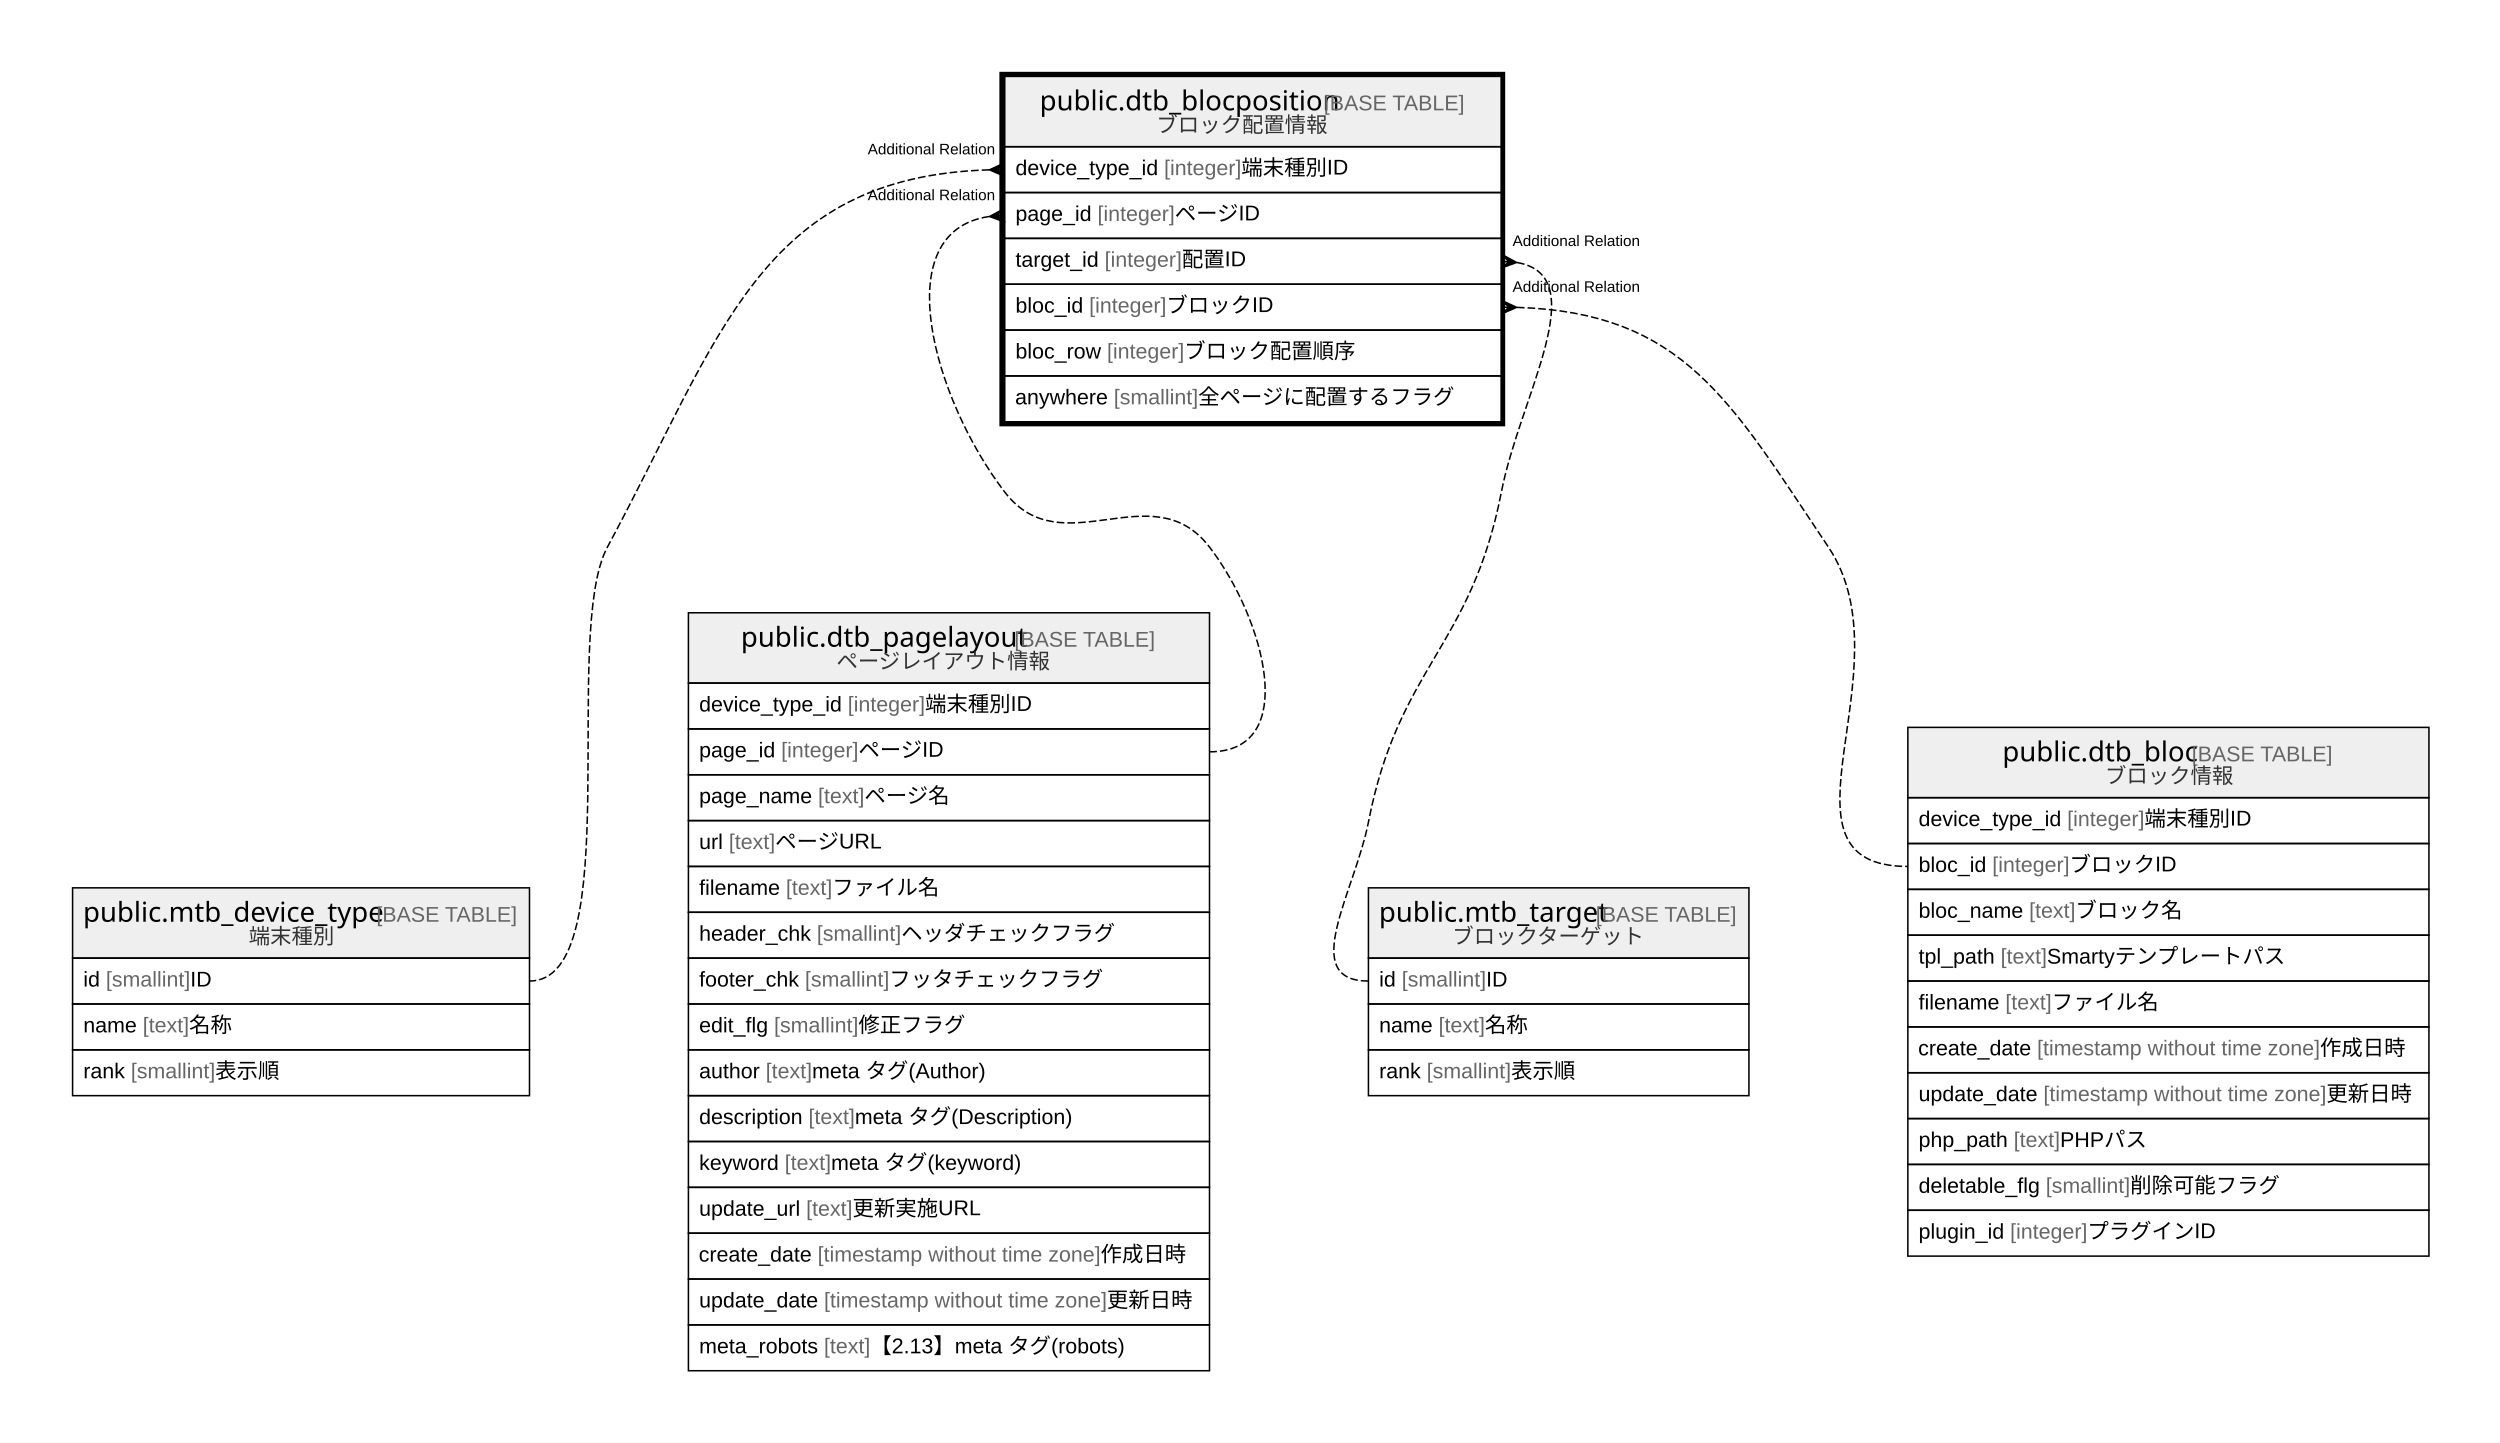
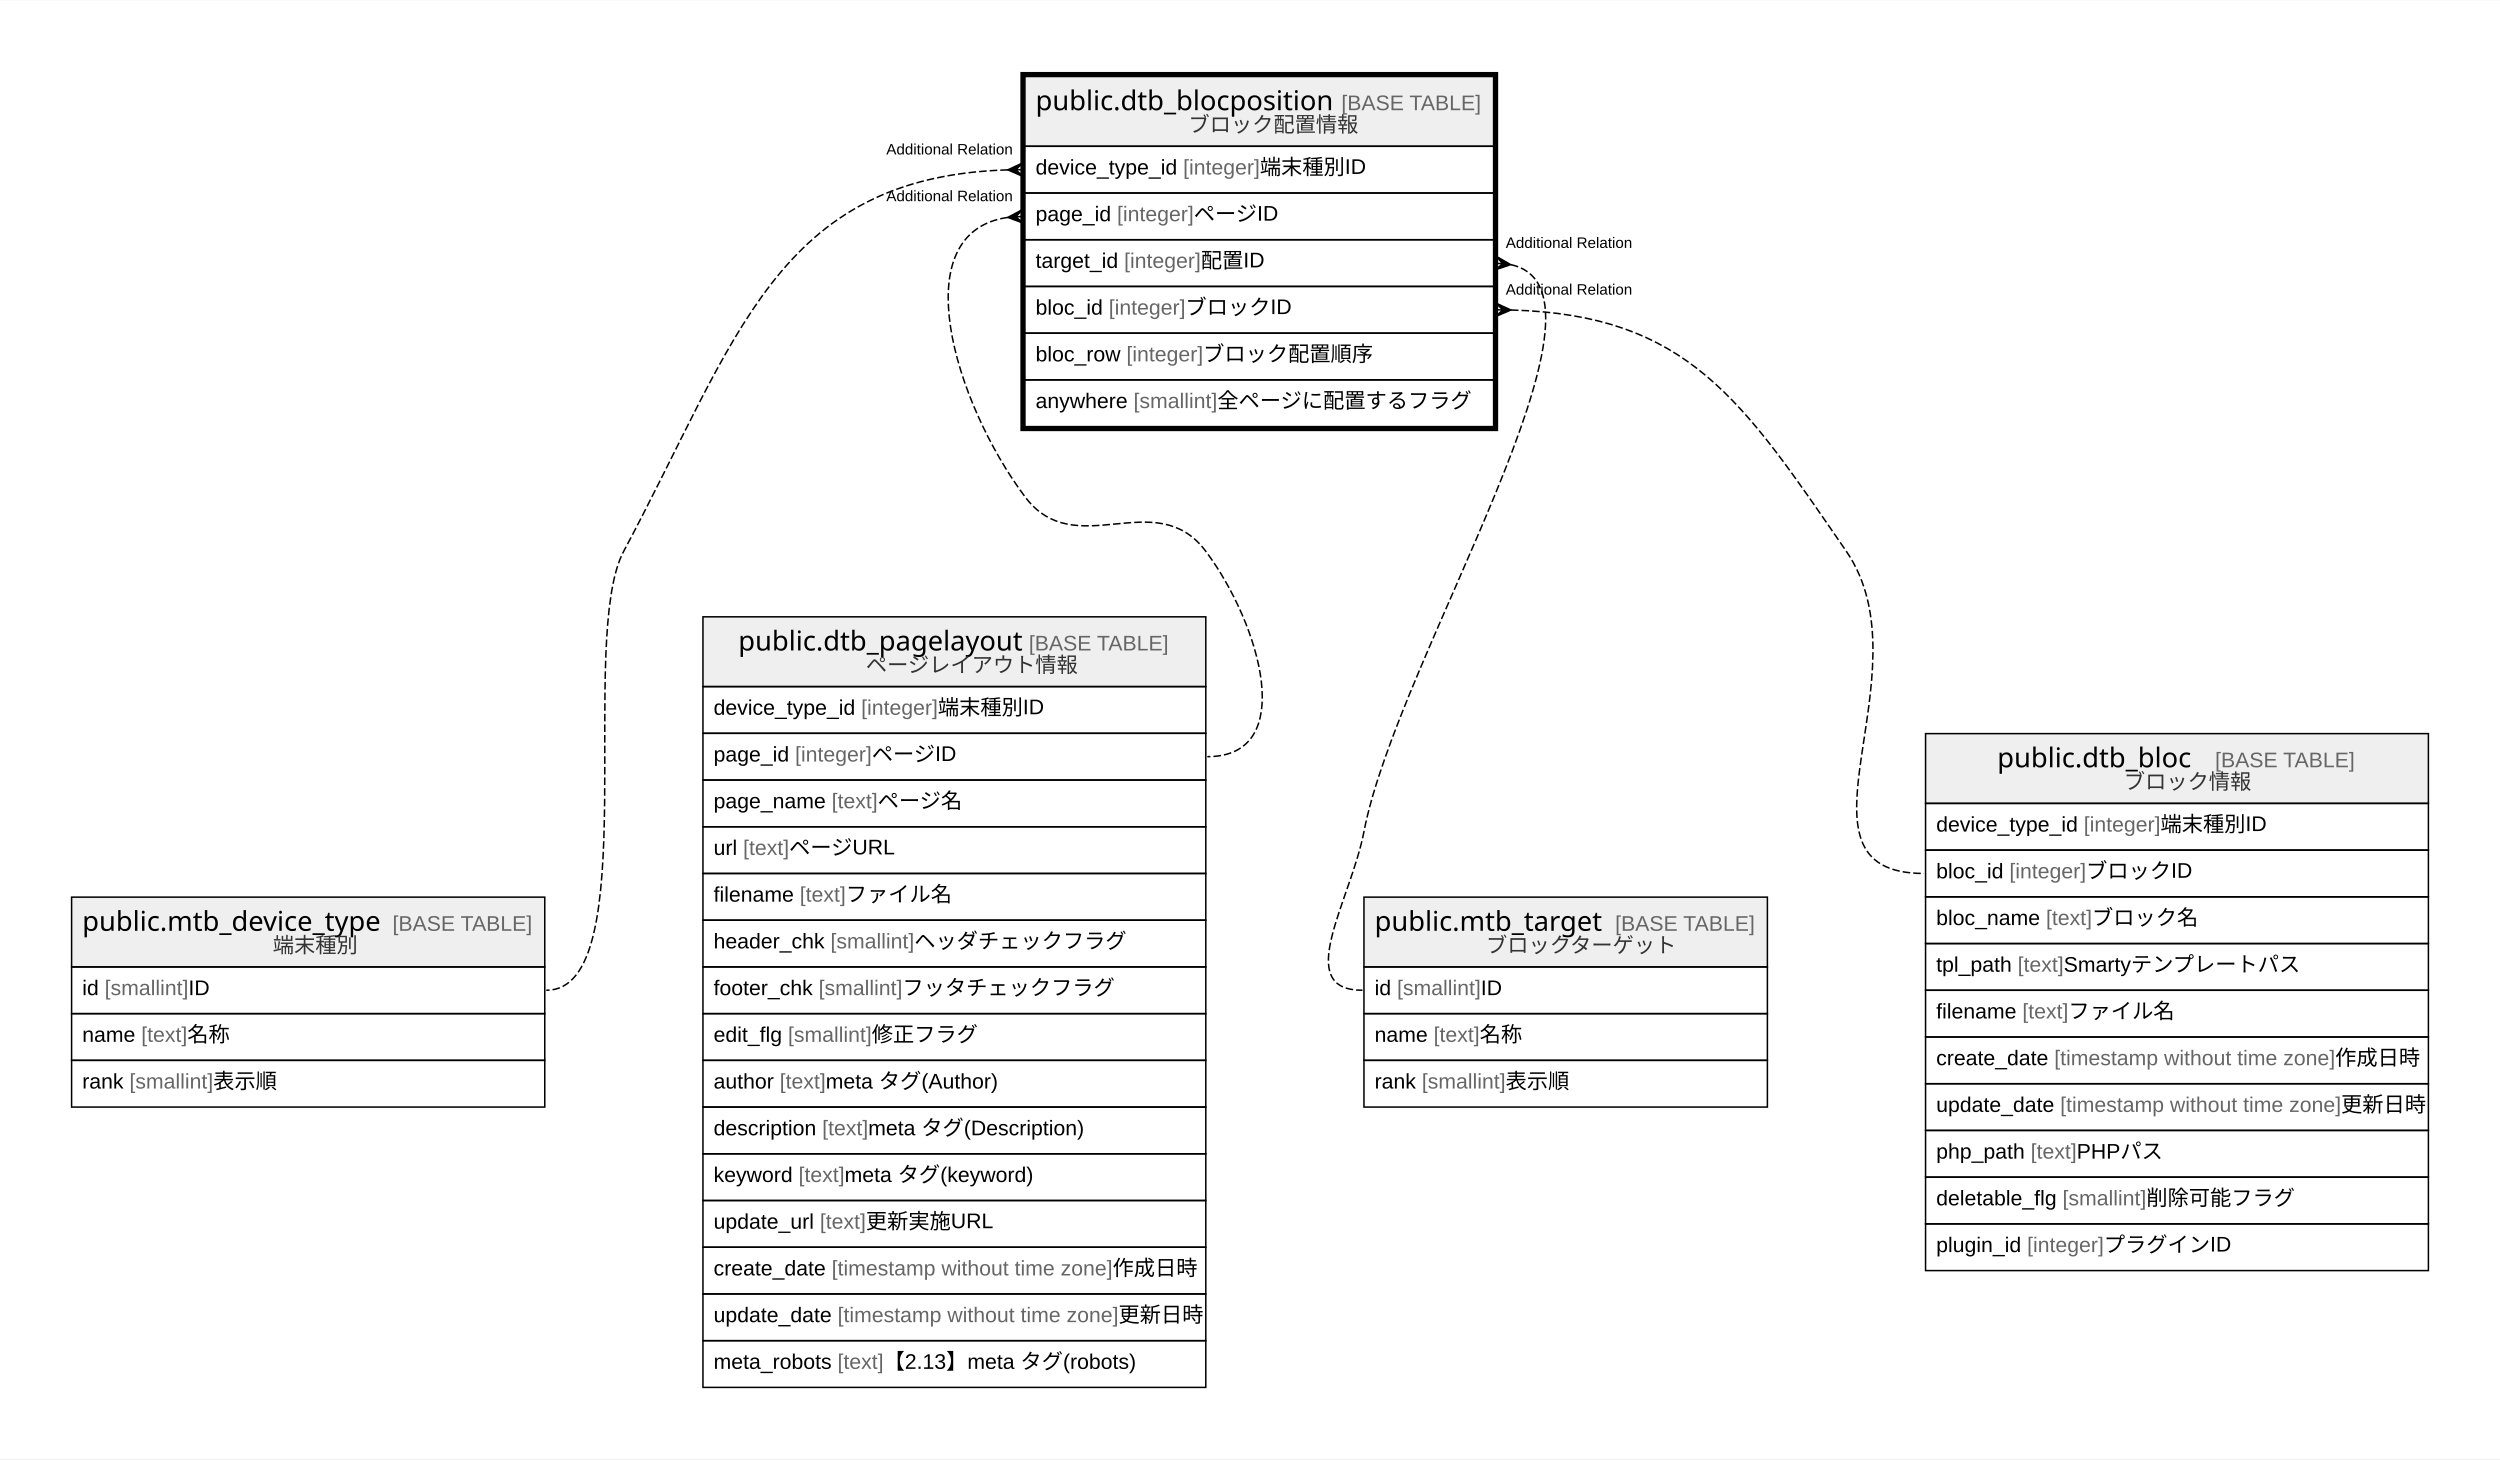
- <svg xmlns="http://www.w3.org/2000/svg" width="1636pt" height="944pt" viewBox="0.00 0.00 1636.00 944.00">
-   <g id="graph0" class="graph" transform="scale(1 1) rotate(0) translate(4 940)">
-     <polygon fill="#ffffff" stroke="transparent" points="-4,4 -4,-940 1632,-940 1632,4 -4,4" />
+ <svg xmlns="http://www.w3.org/2000/svg" width="1648pt" height="962pt" viewBox="0.00 0.00 1648.12 961.60">
+   <g id="graph0" class="graph" transform="scale(1 1) rotate(0) translate(4 957.6)">
+     <polygon fill="white" stroke="none" points="-4,4 -4,-957.6 1644.12,-957.6 1644.12,4 -4,4" />
    <g id="node1" class="node">
-       <polygon fill="#efefef" stroke="transparent" points="653.5,-844 653.5,-890 978.5,-890 978.5,-844 653.5,-844" />
-       <polygon fill="none" stroke="#000000" points="653.5,-844 653.5,-890 978.5,-890 978.5,-844 653.5,-844" />
-       <text text-anchor="start" x="676.347" y="-867.8" font-family="Arial Bold" font-size="18.00" fill="#000000">public.dtb_blocposition</text>
-       <text text-anchor="start" x="858.399" y="-867.8" font-family="Arial" font-size="14.00" fill="#000000"> </text>
-       <text text-anchor="start" x="862.29" y="-867.8" font-family="Arial" font-size="14.00" fill="#666666">[BASE TABLE]</text>
-       <text text-anchor="start" x="752.742" y="-853.4" font-family="Arial" font-size="14.00" fill="#333333">ブロック配置情報</text>
-       <polygon fill="none" stroke="#000000" points="653.5,-814 653.5,-844 978.5,-844 978.5,-814 653.5,-814" />
-       <text text-anchor="start" x="660.5" y="-825.4" font-family="Arial" font-size="14.00" fill="#000000">device_type_id </text>
-       <text text-anchor="start" x="757.755" y="-825.4" font-family="Arial" font-size="14.00" fill="#666666">[integer]</text>
-       <text text-anchor="start" x="808.325" y="-825.4" font-family="Arial" font-size="14.00" fill="#000000"> 端末種別ID</text>
-       <polygon fill="none" stroke="#000000" points="653.5,-784 653.5,-814 978.5,-814 978.5,-784 653.5,-784" />
-       <text text-anchor="start" x="660.5" y="-795.4" font-family="Arial" font-size="14.00" fill="#000000">page_id </text>
-       <text text-anchor="start" x="714.193" y="-795.4" font-family="Arial" font-size="14.00" fill="#666666">[integer]</text>
-       <text text-anchor="start" x="764.762" y="-795.4" font-family="Arial" font-size="14.00" fill="#000000"> ページID</text>
-       <polygon fill="none" stroke="#000000" points="653.5,-754 653.5,-784 978.5,-784 978.5,-754 653.5,-754" />
-       <text text-anchor="start" x="660.5" y="-765.4" font-family="Arial" font-size="14.00" fill="#000000">target_id </text>
-       <text text-anchor="start" x="718.852" y="-765.4" font-family="Arial" font-size="14.00" fill="#666666">[integer]</text>
-       <text text-anchor="start" x="769.421" y="-765.4" font-family="Arial" font-size="14.00" fill="#000000"> 配置ID</text>
-       <polygon fill="none" stroke="#000000" points="653.5,-724 653.5,-754 978.5,-754 978.5,-724 653.5,-724" />
-       <text text-anchor="start" x="660.5" y="-735.4" font-family="Arial" font-size="14.00" fill="#000000">bloc_id </text>
-       <text text-anchor="start" x="708.734" y="-735.4" font-family="Arial" font-size="14.00" fill="#666666">[integer]</text>
-       <text text-anchor="start" x="759.304" y="-735.4" font-family="Arial" font-size="14.00" fill="#000000"> ブロックID</text>
-       <polygon fill="none" stroke="#000000" points="653.5,-694 653.5,-724 978.5,-724 978.5,-694 653.5,-694" />
-       <text text-anchor="start" x="660.5" y="-705.4" font-family="Arial" font-size="14.00" fill="#000000">bloc_row </text>
-       <text text-anchor="start" x="720.395" y="-705.4" font-family="Arial" font-size="14.00" fill="#666666">[integer]</text>
-       <text text-anchor="start" x="770.964" y="-705.4" font-family="Arial" font-size="14.00" fill="#000000"> ブロック配置順序</text>
-       <polygon fill="none" stroke="#000000" points="653.5,-664 653.5,-694 978.5,-694 978.5,-664 653.5,-664" />
-       <text text-anchor="start" x="660.279" y="-675.4" font-family="Arial" font-size="14.00" fill="#000000">anywhere </text>
-       <text text-anchor="start" x="724.85" y="-675.4" font-family="Arial" font-size="14.00" fill="#666666">[smallint]</text>
-       <text text-anchor="start" x="780.067" y="-675.4" font-family="Arial" font-size="14.00" fill="#000000"> 全ページに配置するフラグ</text>
-       <polygon fill="none" stroke="#000000" stroke-width="3" points="651.5,-662.5 651.5,-891.5 979.5,-891.5 979.5,-662.5 651.5,-662.5" />
+       <polygon fill="#efefef" stroke="none" points="671.68,-861.4 671.68,-907.4 980.66,-907.4 980.66,-861.4 671.68,-861.4" />
+       <polygon fill="none" stroke="black" points="671.68,-861.4 671.68,-907.4 980.66,-907.4 980.66,-861.4 671.68,-861.4" />
+       <text text-anchor="start" x="678.68" y="-885.2" font-family="Arial Bold" font-size="18.00">public.dtb_blocposition</text>
+       <text text-anchor="start" x="849.17" y="-885.2" font-family="Arial" font-size="14.00">    </text>
+       <text text-anchor="start" x="880.29" y="-885.2" font-family="Arial" font-size="14.00" fill="#666666">[BASE TABLE]</text>
+       <text text-anchor="start" x="779.49" y="-870.8" font-family="Arial" font-size="14.00" fill="#333333">ブロック配置情報</text>
+       <polygon fill="none" stroke="black" points="671.68,-830.6 671.68,-861.4 980.66,-861.4 980.66,-830.6 671.68,-830.6" />
+       <text text-anchor="start" x="678.68" y="-842.8" font-family="Arial" font-size="14.00">device_type_id </text>
+       <text text-anchor="start" x="775.97" y="-842.8" font-family="Arial" font-size="14.00" fill="#666666">[integer]</text>
+       <text text-anchor="start" x="826.56" y="-842.8" font-family="Arial" font-size="14.00"> 端末種別ID</text>
+       <polygon fill="none" stroke="black" points="671.68,-799.8 671.68,-830.6 980.66,-830.6 980.66,-799.8 671.68,-799.8" />
+       <text text-anchor="start" x="678.68" y="-812" font-family="Arial" font-size="14.00">page_id </text>
+       <text text-anchor="start" x="732.4" y="-812" font-family="Arial" font-size="14.00" fill="#666666">[integer]</text>
+       <text text-anchor="start" x="782.98" y="-812" font-family="Arial" font-size="14.00"> ページID</text>
+       <polygon fill="none" stroke="black" points="671.68,-769 671.68,-799.8 980.66,-799.8 980.66,-769 671.68,-769" />
+       <text text-anchor="start" x="678.68" y="-781.2" font-family="Arial" font-size="14.00">target_id </text>
+       <text text-anchor="start" x="737.05" y="-781.2" font-family="Arial" font-size="14.00" fill="#666666">[integer]</text>
+       <text text-anchor="start" x="787.64" y="-781.2" font-family="Arial" font-size="14.00"> 配置ID</text>
+       <polygon fill="none" stroke="black" points="671.68,-738.2 671.68,-769 980.66,-769 980.66,-738.2 671.68,-738.2" />
+       <text text-anchor="start" x="678.68" y="-750.4" font-family="Arial" font-size="14.00">bloc_id </text>
+       <text text-anchor="start" x="726.94" y="-750.4" font-family="Arial" font-size="14.00" fill="#666666">[integer]</text>
+       <text text-anchor="start" x="777.52" y="-750.4" font-family="Arial" font-size="14.00"> ブロックID</text>
+       <polygon fill="none" stroke="black" points="671.68,-707.4 671.68,-738.2 980.66,-738.2 980.66,-707.4 671.68,-707.4" />
+       <text text-anchor="start" x="678.68" y="-719.6" font-family="Arial" font-size="14.00">bloc_row </text>
+       <text text-anchor="start" x="738.6" y="-719.6" font-family="Arial" font-size="14.00" fill="#666666">[integer]</text>
+       <text text-anchor="start" x="789.18" y="-719.6" font-family="Arial" font-size="14.00"> ブロック配置順序</text>
+       <polygon fill="none" stroke="black" points="671.68,-676.6 671.68,-707.4 980.66,-707.4 980.66,-676.6 671.68,-676.6" />
+       <text text-anchor="start" x="678.68" y="-688.8" font-family="Arial" font-size="14.00">anywhere </text>
+       <text text-anchor="start" x="743.27" y="-688.8" font-family="Arial" font-size="14.00" fill="#666666">[smallint]</text>
+       <text text-anchor="start" x="798.51" y="-688.8" font-family="Arial" font-size="14.00"> 全ページに配置するフラグ</text>
+       <polygon fill="none" stroke="black" stroke-width="3" points="670.18,-675.1 670.18,-908.9 982.16,-908.9 982.16,-675.1 670.18,-675.1" />
    </g>
    <g id="node2" class="node">
-       <polygon fill="#efefef" stroke="transparent" points="43.5,-313 43.5,-359 342.5,-359 342.5,-313 43.5,-313" />
-       <polygon fill="none" stroke="#000000" points="43.5,-313 43.5,-359 342.5,-359 342.5,-313 43.5,-313" />
-       <text text-anchor="start" x="50.348" y="-336.8" font-family="Arial Bold" font-size="18.00" fill="#000000">public.mtb_device_type</text>
-       <text text-anchor="start" x="238.398" y="-336.8" font-family="Arial" font-size="14.00" fill="#000000"> </text>
-       <text text-anchor="start" x="242.288" y="-336.8" font-family="Arial" font-size="14.00" fill="#666666">[BASE TABLE]</text>
-       <text text-anchor="start" x="158.763" y="-322.4" font-family="Arial" font-size="14.00" fill="#333333">端末種別</text>
-       <polygon fill="none" stroke="#000000" points="43.5,-283 43.5,-313 342.5,-313 342.5,-283 43.5,-283" />
-       <text text-anchor="start" x="50.5" y="-294.4" font-family="Arial" font-size="14.00" fill="#000000">id </text>
-       <text text-anchor="start" x="65.28" y="-294.4" font-family="Arial" font-size="14.00" fill="#666666">[smallint]</text>
-       <text text-anchor="start" x="120.497" y="-294.4" font-family="Arial" font-size="14.00" fill="#000000"> ID</text>
-       <polygon fill="none" stroke="#000000" points="43.5,-253 43.5,-283 342.5,-283 342.5,-253 43.5,-253" />
-       <text text-anchor="start" x="50.5" y="-264.4" font-family="Arial" font-size="14.00" fill="#000000">name </text>
-       <text text-anchor="start" x="89.399" y="-264.4" font-family="Arial" font-size="14.00" fill="#666666">[text]</text>
-       <text text-anchor="start" x="119.744" y="-264.4" font-family="Arial" font-size="14.00" fill="#000000"> 名称</text>
-       <polygon fill="none" stroke="#000000" points="43.5,-223 43.5,-253 342.5,-253 342.5,-223 43.5,-223" />
-       <text text-anchor="start" x="50.5" y="-234.4" font-family="Arial" font-size="14.00" fill="#000000">rank </text>
-       <text text-anchor="start" x="81.616" y="-234.4" font-family="Arial" font-size="14.00" fill="#666666">[smallint]</text>
-       <text text-anchor="start" x="136.834" y="-234.4" font-family="Arial" font-size="14.00" fill="#000000"> 表示順</text>
+       <polygon fill="#efefef" stroke="none" points="43.2,-320.4 43.2,-366.4 355.14,-366.4 355.14,-320.4 43.2,-320.4" />
+       <polygon fill="none" stroke="black" points="43.2,-320.4 43.2,-366.4 355.14,-366.4 355.14,-320.4 43.2,-320.4" />
+       <text text-anchor="start" x="50.2" y="-344.2" font-family="Arial Bold" font-size="18.00">public.mtb_device_type</text>
+       <text text-anchor="start" x="223.65" y="-344.2" font-family="Arial" font-size="14.00">    </text>
+       <text text-anchor="start" x="254.77" y="-344.2" font-family="Arial" font-size="14.00" fill="#666666">[BASE TABLE]</text>
+       <text text-anchor="start" x="175.83" y="-329.8" font-family="Arial" font-size="14.00" fill="#333333">端末種別</text>
+       <polygon fill="none" stroke="black" points="43.2,-289.6 43.2,-320.4 355.14,-320.4 355.14,-289.6 43.2,-289.6" />
+       <text text-anchor="start" x="50.2" y="-301.8" font-family="Arial" font-size="14.00">id </text>
+       <text text-anchor="start" x="64.99" y="-301.8" font-family="Arial" font-size="14.00" fill="#666666">[smallint]</text>
+       <text text-anchor="start" x="120.22" y="-301.8" font-family="Arial" font-size="14.00"> ID</text>
+       <polygon fill="none" stroke="black" points="43.2,-258.8 43.2,-289.6 355.14,-289.6 355.14,-258.8 43.2,-258.8" />
+       <text text-anchor="start" x="50.2" y="-271" font-family="Arial" font-size="14.00">name </text>
+       <text text-anchor="start" x="89.11" y="-271" font-family="Arial" font-size="14.00" fill="#666666">[text]</text>
+       <text text-anchor="start" x="119.45" y="-271" font-family="Arial" font-size="14.00"> 名称</text>
+       <polygon fill="none" stroke="black" points="43.2,-228 43.2,-258.8 355.14,-258.8 355.14,-228 43.2,-228" />
+       <text text-anchor="start" x="50.2" y="-240.2" font-family="Arial" font-size="14.00">rank </text>
+       <text text-anchor="start" x="81.32" y="-240.2" font-family="Arial" font-size="14.00" fill="#666666">[smallint]</text>
+       <text text-anchor="start" x="136.56" y="-240.2" font-family="Arial" font-size="14.00"> 表示順</text>
    </g>
    <g id="edge1" class="edge">
-       <path fill="none" stroke="#000000" stroke-dasharray="5,2" d="M643.411,-828.853C493.016,-824.4 467.499,-719.29 393.5,-582 363.077,-525.556 406.621,-298 342.5,-298" />
-       <polygon fill="#000000" stroke="#000000" points="643.501,-828.854 653.434,-833.5 648.5,-828.927 653.5,-829 653.5,-829 653.5,-829 648.5,-828.927 653.566,-824.5 643.501,-828.854 643.501,-828.854" />
-       <text text-anchor="start" x="563.824" y="-839" font-family="Arial" font-size="10.00" fill="#000000">Additional Relation</text>
+       <path fill="none" stroke="black" stroke-dasharray="5,2" d="M660.43,-845.85C507.65,-841.31 481.95,-734.09 407.17,-594.4 376.35,-536.83 421.44,-305 356.14,-305" />
+       <polygon fill="black" stroke="black" points="660.35,-845.85 670.28,-850.49 665.68,-845.93 670.01,-845.99 670.01,-845.99 670.01,-845.99 665.68,-845.93 670.41,-841.5 660.35,-845.85" />
+       <text text-anchor="start" x="580.29" y="-856" font-family="Arial" font-size="10.00">Additional Relation</text>
    </g>
    <g id="node3" class="node">
-       <polygon fill="#efefef" stroke="transparent" points="446.5,-493 446.5,-539 787.5,-539 787.5,-493 446.5,-493" />
-       <polygon fill="none" stroke="#000000" points="446.5,-493 446.5,-539 787.5,-539 787.5,-493 446.5,-493" />
-       <text text-anchor="start" x="480.838" y="-516.8" font-family="Arial Bold" font-size="18.00" fill="#000000">public.dtb_pagelayout</text>
-       <text text-anchor="start" x="655.908" y="-516.8" font-family="Arial" font-size="14.00" fill="#000000"> </text>
-       <text text-anchor="start" x="659.799" y="-516.8" font-family="Arial" font-size="14.00" fill="#666666">[BASE TABLE]</text>
-       <text text-anchor="start" x="543.38" y="-502.4" font-family="Arial" font-size="14.00" fill="#333333">ページレイアウト情報</text>
-       <polygon fill="none" stroke="#000000" points="446.5,-463 446.5,-493 787.5,-493 787.5,-463 446.5,-463" />
-       <text text-anchor="start" x="453.5" y="-474.4" font-family="Arial" font-size="14.00" fill="#000000">device_type_id </text>
-       <text text-anchor="start" x="550.755" y="-474.4" font-family="Arial" font-size="14.00" fill="#666666">[integer]</text>
-       <text text-anchor="start" x="601.325" y="-474.4" font-family="Arial" font-size="14.00" fill="#000000"> 端末種別ID</text>
-       <polygon fill="none" stroke="#000000" points="446.5,-433 446.5,-463 787.5,-463 787.5,-433 446.5,-433" />
-       <text text-anchor="start" x="453.5" y="-444.4" font-family="Arial" font-size="14.00" fill="#000000">page_id </text>
-       <text text-anchor="start" x="507.193" y="-444.4" font-family="Arial" font-size="14.00" fill="#666666">[integer]</text>
-       <text text-anchor="start" x="557.762" y="-444.4" font-family="Arial" font-size="14.00" fill="#000000"> ページID</text>
-       <polygon fill="none" stroke="#000000" points="446.5,-403 446.5,-433 787.5,-433 787.5,-403 446.5,-403" />
-       <text text-anchor="start" x="453.5" y="-414.4" font-family="Arial" font-size="14.00" fill="#000000">page_name </text>
-       <text text-anchor="start" x="531.312" y="-414.4" font-family="Arial" font-size="14.00" fill="#666666">[text]</text>
-       <text text-anchor="start" x="561.657" y="-414.4" font-family="Arial" font-size="14.00" fill="#000000"> ページ名</text>
-       <polygon fill="none" stroke="#000000" points="446.5,-373 446.5,-403 787.5,-403 787.5,-373 446.5,-373" />
-       <text text-anchor="start" x="453.5" y="-384.4" font-family="Arial" font-size="14.00" fill="#000000">url </text>
-       <text text-anchor="start" x="472.94" y="-384.4" font-family="Arial" font-size="14.00" fill="#666666">[text]</text>
-       <text text-anchor="start" x="503.285" y="-384.4" font-family="Arial" font-size="14.00" fill="#000000"> ページURL</text>
-       <polygon fill="none" stroke="#000000" points="446.5,-343 446.5,-373 787.5,-373 787.5,-343 446.5,-343" />
-       <text text-anchor="start" x="453.5" y="-354.4" font-family="Arial" font-size="14.00" fill="#000000">filename </text>
-       <text text-anchor="start" x="510.285" y="-354.4" font-family="Arial" font-size="14.00" fill="#666666">[text]</text>
-       <text text-anchor="start" x="540.63" y="-354.4" font-family="Arial" font-size="14.00" fill="#000000"> ファイル名</text>
-       <polygon fill="none" stroke="#000000" points="446.5,-313 446.5,-343 787.5,-343 787.5,-313 446.5,-313" />
-       <text text-anchor="start" x="453.5" y="-324.4" font-family="Arial" font-size="14.00" fill="#000000">header_chk </text>
-       <text text-anchor="start" x="530.529" y="-324.4" font-family="Arial" font-size="14.00" fill="#666666">[smallint]</text>
-       <text text-anchor="start" x="585.747" y="-324.4" font-family="Arial" font-size="14.00" fill="#000000"> ヘッダチェックフラグ</text>
-       <polygon fill="none" stroke="#000000" points="446.5,-283 446.5,-313 787.5,-313 787.5,-283 446.5,-283" />
-       <text text-anchor="start" x="453.5" y="-294.4" font-family="Arial" font-size="14.00" fill="#000000">footer_chk </text>
-       <text text-anchor="start" x="522.745" y="-294.4" font-family="Arial" font-size="14.00" fill="#666666">[smallint]</text>
-       <text text-anchor="start" x="577.963" y="-294.4" font-family="Arial" font-size="14.00" fill="#000000"> フッタチェックフラグ</text>
-       <polygon fill="none" stroke="#000000" points="446.5,-253 446.5,-283 787.5,-283 787.5,-253 446.5,-253" />
-       <text text-anchor="start" x="453.5" y="-264.4" font-family="Arial" font-size="14.00" fill="#000000">edit_flg </text>
-       <text text-anchor="start" x="502.515" y="-264.4" font-family="Arial" font-size="14.00" fill="#666666">[smallint]</text>
-       <text text-anchor="start" x="557.733" y="-264.4" font-family="Arial" font-size="14.00" fill="#000000"> 修正フラグ</text>
-       <polygon fill="none" stroke="#000000" points="446.5,-223 446.5,-253 787.5,-253 787.5,-223 446.5,-223" />
-       <text text-anchor="start" x="453.5" y="-234.4" font-family="Arial" font-size="14.00" fill="#000000">author </text>
-       <text text-anchor="start" x="497.072" y="-234.4" font-family="Arial" font-size="14.00" fill="#666666">[text]</text>
-       <text text-anchor="start" x="527.417" y="-234.4" font-family="Arial" font-size="14.00" fill="#000000"> meta タグ(Author)</text>
-       <polygon fill="none" stroke="#000000" points="446.5,-193 446.5,-223 787.5,-223 787.5,-193 446.5,-193" />
-       <text text-anchor="start" x="453.5" y="-204.4" font-family="Arial" font-size="14.00" fill="#000000">description </text>
-       <text text-anchor="start" x="525.068" y="-204.4" font-family="Arial" font-size="14.00" fill="#666666">[text]</text>
-       <text text-anchor="start" x="555.413" y="-204.4" font-family="Arial" font-size="14.00" fill="#000000"> meta タグ(Description)</text>
-       <polygon fill="none" stroke="#000000" points="446.5,-163 446.5,-193 787.5,-193 787.5,-163 446.5,-163" />
-       <text text-anchor="start" x="453.5" y="-174.4" font-family="Arial" font-size="14.00" fill="#000000">keyword </text>
-       <text text-anchor="start" x="509.506" y="-174.4" font-family="Arial" font-size="14.00" fill="#666666">[text]</text>
-       <text text-anchor="start" x="539.851" y="-174.4" font-family="Arial" font-size="14.00" fill="#000000"> meta タグ(keyword)</text>
-       <polygon fill="none" stroke="#000000" points="446.5,-133 446.5,-163 787.5,-163 787.5,-133 446.5,-133" />
-       <text text-anchor="start" x="453.5" y="-144.4" font-family="Arial" font-size="14.00" fill="#000000">update_url </text>
-       <text text-anchor="start" x="523.527" y="-144.4" font-family="Arial" font-size="14.00" fill="#666666">[text]</text>
-       <text text-anchor="start" x="553.872" y="-144.4" font-family="Arial" font-size="14.00" fill="#000000"> 更新実施URL</text>
-       <polygon fill="none" stroke="#000000" points="446.5,-103 446.5,-133 787.5,-133 787.5,-103 446.5,-103" />
-       <text text-anchor="start" x="453.235" y="-114.4" font-family="Arial" font-size="14.00" fill="#000000">create_date </text>
-       <text text-anchor="start" x="531.046" y="-114.4" font-family="Arial" font-size="14.00" fill="#666666">[timestamp without time zone]</text>
-       <text text-anchor="start" x="716.186" y="-114.4" font-family="Arial" font-size="14.00" fill="#000000"> 作成日時</text>
-       <polygon fill="none" stroke="#000000" points="446.5,-73 446.5,-103 787.5,-103 787.5,-73 446.5,-73" />
-       <text text-anchor="start" x="453.5" y="-84.4" font-family="Arial" font-size="14.00" fill="#000000">update_date </text>
-       <text text-anchor="start" x="535.215" y="-84.4" font-family="Arial" font-size="14.00" fill="#666666">[timestamp without time zone]</text>
-       <text text-anchor="start" x="720.355" y="-84.4" font-family="Arial" font-size="14.00" fill="#000000"> 更新日時</text>
-       <polygon fill="none" stroke="#000000" points="446.5,-43 446.5,-73 787.5,-73 787.5,-43 446.5,-43" />
-       <text text-anchor="start" x="453.5" y="-54.4" font-family="Arial" font-size="14.00" fill="#000000">meta_robots </text>
-       <text text-anchor="start" x="535.189" y="-54.4" font-family="Arial" font-size="14.00" fill="#666666">[text]</text>
-       <text text-anchor="start" x="565.534" y="-54.4" font-family="Arial" font-size="14.00" fill="#000000"> 【2.13】meta タグ(robots)</text>
+       <polygon fill="#efefef" stroke="none" points="459.42,-505.2 459.42,-551.2 790.92,-551.2 790.92,-505.2 459.42,-505.2" />
+       <polygon fill="none" stroke="black" points="459.42,-505.2 459.42,-551.2 790.92,-551.2 790.92,-505.2 459.42,-505.2" />
+       <text text-anchor="start" x="482.7" y="-529" font-family="Arial Bold" font-size="18.00">public.dtb_pagelayout</text>
+       <text text-anchor="start" x="643.16" y="-529" font-family="Arial" font-size="14.00">    </text>
+       <text text-anchor="start" x="674.27" y="-529" font-family="Arial" font-size="14.00" fill="#666666">[BASE TABLE]</text>
+       <text text-anchor="start" x="566.83" y="-514.6" font-family="Arial" font-size="14.00" fill="#333333">ページレイアウト情報</text>
+       <polygon fill="none" stroke="black" points="459.42,-474.4 459.42,-505.2 790.92,-505.2 790.92,-474.4 459.42,-474.4" />
+       <text text-anchor="start" x="466.42" y="-486.6" font-family="Arial" font-size="14.00">device_type_id </text>
+       <text text-anchor="start" x="563.71" y="-486.6" font-family="Arial" font-size="14.00" fill="#666666">[integer]</text>
+       <text text-anchor="start" x="614.3" y="-486.6" font-family="Arial" font-size="14.00"> 端末種別ID</text>
+       <polygon fill="none" stroke="black" points="459.42,-443.6 459.42,-474.4 790.92,-474.4 790.92,-443.6 459.42,-443.6" />
+       <text text-anchor="start" x="466.42" y="-455.8" font-family="Arial" font-size="14.00">page_id </text>
+       <text text-anchor="start" x="520.14" y="-455.8" font-family="Arial" font-size="14.00" fill="#666666">[integer]</text>
+       <text text-anchor="start" x="570.73" y="-455.8" font-family="Arial" font-size="14.00"> ページID</text>
+       <polygon fill="none" stroke="black" points="459.42,-412.8 459.42,-443.6 790.92,-443.6 790.92,-412.8 459.42,-412.8" />
+       <text text-anchor="start" x="466.42" y="-425" font-family="Arial" font-size="14.00">page_name </text>
+       <text text-anchor="start" x="544.26" y="-425" font-family="Arial" font-size="14.00" fill="#666666">[text]</text>
+       <text text-anchor="start" x="574.61" y="-425" font-family="Arial" font-size="14.00"> ページ名</text>
+       <polygon fill="none" stroke="black" points="459.42,-382 459.42,-412.8 790.92,-412.8 790.92,-382 459.42,-382" />
+       <text text-anchor="start" x="466.42" y="-394.2" font-family="Arial" font-size="14.00">url </text>
+       <text text-anchor="start" x="485.87" y="-394.2" font-family="Arial" font-size="14.00" fill="#666666">[text]</text>
+       <text text-anchor="start" x="516.22" y="-394.2" font-family="Arial" font-size="14.00"> ページURL</text>
+       <polygon fill="none" stroke="black" points="459.42,-351.2 459.42,-382 790.92,-382 790.92,-351.2 459.42,-351.2" />
+       <text text-anchor="start" x="466.42" y="-363.4" font-family="Arial" font-size="14.00">filename </text>
+       <text text-anchor="start" x="523.23" y="-363.4" font-family="Arial" font-size="14.00" fill="#666666">[text]</text>
+       <text text-anchor="start" x="553.57" y="-363.4" font-family="Arial" font-size="14.00"> ファイル名</text>
+       <polygon fill="none" stroke="black" points="459.42,-320.4 459.42,-351.2 790.92,-351.2 790.92,-320.4 459.42,-320.4" />
+       <text text-anchor="start" x="466.42" y="-332.6" font-family="Arial" font-size="14.00">header_chk </text>
+       <text text-anchor="start" x="543.48" y="-332.6" font-family="Arial" font-size="14.00" fill="#666666">[smallint]</text>
+       <text text-anchor="start" x="598.71" y="-332.6" font-family="Arial" font-size="14.00"> ヘッダチェックフラグ</text>
+       <polygon fill="none" stroke="black" points="459.42,-289.6 459.42,-320.4 790.92,-320.4 790.92,-289.6 459.42,-289.6" />
+       <text text-anchor="start" x="466.42" y="-301.8" font-family="Arial" font-size="14.00">footer_chk </text>
+       <text text-anchor="start" x="535.68" y="-301.8" font-family="Arial" font-size="14.00" fill="#666666">[smallint]</text>
+       <text text-anchor="start" x="590.92" y="-301.8" font-family="Arial" font-size="14.00"> フッタチェックフラグ</text>
+       <polygon fill="none" stroke="black" points="459.42,-258.8 459.42,-289.6 790.92,-289.6 790.92,-258.8 459.42,-258.8" />
+       <text text-anchor="start" x="466.42" y="-271" font-family="Arial" font-size="14.00">edit_flg </text>
+       <text text-anchor="start" x="515.46" y="-271" font-family="Arial" font-size="14.00" fill="#666666">[smallint]</text>
+       <text text-anchor="start" x="570.69" y="-271" font-family="Arial" font-size="14.00"> 修正フラグ</text>
+       <polygon fill="none" stroke="black" points="459.42,-228 459.42,-258.8 790.92,-258.8 790.92,-228 459.42,-228" />
+       <text text-anchor="start" x="466.42" y="-240.2" font-family="Arial" font-size="14.00">author </text>
+       <text text-anchor="start" x="510.01" y="-240.2" font-family="Arial" font-size="14.00" fill="#666666">[text]</text>
+       <text text-anchor="start" x="540.35" y="-240.2" font-family="Arial" font-size="14.00"> meta タグ(Author)</text>
+       <polygon fill="none" stroke="black" points="459.42,-197.2 459.42,-228 790.92,-228 790.92,-197.2 459.42,-197.2" />
+       <text text-anchor="start" x="466.42" y="-209.4" font-family="Arial" font-size="14.00">description </text>
+       <text text-anchor="start" x="538.02" y="-209.4" font-family="Arial" font-size="14.00" fill="#666666">[text]</text>
+       <text text-anchor="start" x="568.36" y="-209.4" font-family="Arial" font-size="14.00"> meta タグ(Description)</text>
+       <polygon fill="none" stroke="black" points="459.42,-166.4 459.42,-197.2 790.92,-197.2 790.92,-166.4 459.42,-166.4" />
+       <text text-anchor="start" x="466.42" y="-178.6" font-family="Arial" font-size="14.00">keyword </text>
+       <text text-anchor="start" x="522.44" y="-178.6" font-family="Arial" font-size="14.00" fill="#666666">[text]</text>
+       <text text-anchor="start" x="552.79" y="-178.6" font-family="Arial" font-size="14.00"> meta タグ(keyword)</text>
+       <polygon fill="none" stroke="black" points="459.42,-135.6 459.42,-166.4 790.92,-166.4 790.92,-135.6 459.42,-135.6" />
+       <text text-anchor="start" x="466.42" y="-147.8" font-family="Arial" font-size="14.00">update_url </text>
+       <text text-anchor="start" x="536.48" y="-147.8" font-family="Arial" font-size="14.00" fill="#666666">[text]</text>
+       <text text-anchor="start" x="566.82" y="-147.8" font-family="Arial" font-size="14.00"> 更新実施URL</text>
+       <polygon fill="none" stroke="black" points="459.42,-104.8 459.42,-135.6 790.92,-135.6 790.92,-104.8 459.42,-104.8" />
+       <text text-anchor="start" x="466.42" y="-117" font-family="Arial" font-size="14.00">create_date </text>
+       <text text-anchor="start" x="544.26" y="-117" font-family="Arial" font-size="14.00" fill="#666666">[timestamp without time zone]</text>
+       <text text-anchor="start" x="729.44" y="-117" font-family="Arial" font-size="14.00"> 作成日時</text>
+       <polygon fill="none" stroke="black" points="459.42,-74 459.42,-104.8 790.92,-104.8 790.92,-74 459.42,-74" />
+       <text text-anchor="start" x="466.42" y="-86.2" font-family="Arial" font-size="14.00">update_date </text>
+       <text text-anchor="start" x="548.17" y="-86.2" font-family="Arial" font-size="14.00" fill="#666666">[timestamp without time zone]</text>
+       <text text-anchor="start" x="733.35" y="-86.2" font-family="Arial" font-size="14.00"> 更新日時</text>
+       <polygon fill="none" stroke="black" points="459.42,-43.2 459.42,-74 790.92,-74 790.92,-43.2 459.42,-43.2" />
+       <text text-anchor="start" x="466.42" y="-55.4" font-family="Arial" font-size="14.00">meta_robots </text>
+       <text text-anchor="start" x="548.13" y="-55.4" font-family="Arial" font-size="14.00" fill="#666666">[text]</text>
+       <text text-anchor="start" x="578.48" y="-55.4" font-family="Arial" font-size="14.00"> 【2.13】meta タグ(robots)</text>
    </g>
    <g id="edge2" class="edge">
-       <path fill="none" stroke="#000000" stroke-dasharray="5,2" d="M643.328,-798.306C575.92,-788.581 606.749,-678.969 653.5,-618 691.025,-569.064 749.975,-630.936 787.5,-582 823.74,-534.739 847.056,-448 787.5,-448" />
-       <polygon fill="#000000" stroke="#000000" points="643.523,-798.319 653.194,-803.49 648.512,-798.66 653.5,-799 653.5,-799 653.5,-799 648.512,-798.66 653.806,-794.51 643.523,-798.319 643.523,-798.319" />
-       <text text-anchor="start" x="563.824" y="-809" font-family="Arial" font-size="10.00" fill="#000000">Additional Relation</text>
+       <path fill="none" stroke="black" stroke-dasharray="5,2" d="M660.31,-814.5C591.63,-804.62 624.74,-693.25 671.68,-630.4 704.81,-586.05 757.75,-638.72 790.92,-594.4 826.98,-546.22 852.1,-459 791.92,-459" />
+       <polygon fill="black" stroke="black" points="660.37,-814.5 670.04,-819.67 665.69,-814.86 670.01,-815.15 670.01,-815.15 670.01,-815.15 665.69,-814.86 670.65,-810.69 660.37,-814.5" />
+       <text text-anchor="start" x="580.29" y="-825.2" font-family="Arial" font-size="10.00">Additional Relation</text>
    </g>
    <g id="node4" class="node">
-       <polygon fill="#efefef" stroke="transparent" points="891.5,-313 891.5,-359 1140.5,-359 1140.5,-313 891.5,-313" />
-       <polygon fill="none" stroke="#000000" points="891.5,-313 891.5,-359 1140.5,-359 1140.5,-313 891.5,-313" />
-       <text text-anchor="start" x="898.357" y="-336.8" font-family="Arial Bold" font-size="18.00" fill="#000000">public.mtb_target</text>
-       <text text-anchor="start" x="1036.389" y="-336.8" font-family="Arial" font-size="14.00" fill="#000000"> </text>
-       <text text-anchor="start" x="1040.279" y="-336.8" font-family="Arial" font-size="14.00" fill="#666666">[BASE TABLE]</text>
-       <text text-anchor="start" x="946.409" y="-322.4" font-family="Arial" font-size="14.00" fill="#333333">ブロックターゲット</text>
-       <polygon fill="none" stroke="#000000" points="891.5,-283 891.5,-313 1140.5,-313 1140.5,-283 891.5,-283" />
-       <text text-anchor="start" x="898.5" y="-294.4" font-family="Arial" font-size="14.00" fill="#000000">id </text>
-       <text text-anchor="start" x="913.28" y="-294.4" font-family="Arial" font-size="14.00" fill="#666666">[smallint]</text>
-       <text text-anchor="start" x="968.497" y="-294.4" font-family="Arial" font-size="14.00" fill="#000000"> ID</text>
-       <polygon fill="none" stroke="#000000" points="891.5,-253 891.5,-283 1140.5,-283 1140.5,-253 891.5,-253" />
-       <text text-anchor="start" x="898.5" y="-264.4" font-family="Arial" font-size="14.00" fill="#000000">name </text>
-       <text text-anchor="start" x="937.399" y="-264.4" font-family="Arial" font-size="14.00" fill="#666666">[text]</text>
-       <text text-anchor="start" x="967.744" y="-264.4" font-family="Arial" font-size="14.00" fill="#000000"> 名称</text>
-       <polygon fill="none" stroke="#000000" points="891.5,-223 891.5,-253 1140.5,-253 1140.5,-223 891.5,-223" />
-       <text text-anchor="start" x="898.5" y="-234.4" font-family="Arial" font-size="14.00" fill="#000000">rank </text>
-       <text text-anchor="start" x="929.616" y="-234.4" font-family="Arial" font-size="14.00" fill="#666666">[smallint]</text>
-       <text text-anchor="start" x="984.834" y="-234.4" font-family="Arial" font-size="14.00" fill="#000000"> 表示順</text>
+       <polygon fill="#efefef" stroke="none" points="895.19,-320.4 895.19,-366.4 1161.15,-366.4 1161.15,-320.4 895.19,-320.4" />
+       <polygon fill="none" stroke="black" points="895.19,-320.4 895.19,-366.4 1161.15,-366.4 1161.15,-320.4 895.19,-320.4" />
+       <text text-anchor="start" x="902.19" y="-344.2" font-family="Arial Bold" font-size="18.00">public.mtb_target</text>
+       <text text-anchor="start" x="1029.66" y="-344.2" font-family="Arial" font-size="14.00">    </text>
+       <text text-anchor="start" x="1060.78" y="-344.2" font-family="Arial" font-size="14.00" fill="#666666">[BASE TABLE]</text>
+       <text text-anchor="start" x="975.66" y="-329.8" font-family="Arial" font-size="14.00" fill="#333333">ブロックターゲット</text>
+       <polygon fill="none" stroke="black" points="895.19,-289.6 895.19,-320.4 1161.15,-320.4 1161.15,-289.6 895.19,-289.6" />
+       <text text-anchor="start" x="902.19" y="-301.8" font-family="Arial" font-size="14.00">id </text>
+       <text text-anchor="start" x="916.98" y="-301.8" font-family="Arial" font-size="14.00" fill="#666666">[smallint]</text>
+       <text text-anchor="start" x="972.21" y="-301.8" font-family="Arial" font-size="14.00"> ID</text>
+       <polygon fill="none" stroke="black" points="895.19,-258.8 895.19,-289.6 1161.15,-289.6 1161.15,-258.8 895.19,-258.8" />
+       <text text-anchor="start" x="902.19" y="-271" font-family="Arial" font-size="14.00">name </text>
+       <text text-anchor="start" x="941.1" y="-271" font-family="Arial" font-size="14.00" fill="#666666">[text]</text>
+       <text text-anchor="start" x="971.45" y="-271" font-family="Arial" font-size="14.00"> 名称</text>
+       <polygon fill="none" stroke="black" points="895.19,-228 895.19,-258.8 1161.15,-258.8 1161.15,-228 895.19,-228" />
+       <text text-anchor="start" x="902.19" y="-240.2" font-family="Arial" font-size="14.00">rank </text>
+       <text text-anchor="start" x="933.32" y="-240.2" font-family="Arial" font-size="14.00" fill="#666666">[smallint]</text>
+       <text text-anchor="start" x="988.55" y="-240.2" font-family="Arial" font-size="14.00"> 表示順</text>
    </g>
    <g id="edge3" class="edge">
-       <path fill="none" stroke="#000000" stroke-dasharray="5,2" d="M988.764,-768.2C1039.589,-759.42 990.547,-680.153 978.5,-618 958.807,-516.396 911.193,-503.604 891.5,-402 882.705,-356.622 845.278,-298 891.5,-298" />
-       <polygon fill="#000000" stroke="#000000" points="988.47,-768.223 978.15,-764.514 983.485,-768.611 978.5,-769 978.5,-769 978.5,-769 983.485,-768.611 978.85,-773.486 988.47,-768.223 988.47,-768.223" />
-       <text text-anchor="start" x="985.824" y="-779" font-family="Arial" font-size="10.00" fill="#000000">Additional Relation</text>
+       <path fill="none" stroke="black" stroke-dasharray="5,2" d="M992.04,-783.36C1072.54,-765.62 917.2,-524.4 895.19,-409.6 886.44,-363.94 847.7,-305 894.19,-305" />
+       <polygon fill="black" stroke="black" points="991.94,-783.37 981.55,-779.89 986.64,-783.9 982.33,-784.33 982.33,-784.33 982.33,-784.33 986.64,-783.9 982.44,-788.84 991.94,-783.37" />
+       <text text-anchor="start" x="988.66" y="-794.4" font-family="Arial" font-size="10.00">Additional Relation</text>
    </g>
    <g id="node5" class="node">
-       <polygon fill="#efefef" stroke="transparent" points="1244.5,-418 1244.5,-464 1585.5,-464 1585.5,-418 1244.5,-418" />
-       <polygon fill="none" stroke="#000000" points="1244.5,-418 1244.5,-464 1585.5,-464 1585.5,-418 1244.5,-418" />
-       <text text-anchor="start" x="1306.355" y="-441.8" font-family="Arial Bold" font-size="18.00" fill="#000000">public.dtb_bloc</text>
-       <text text-anchor="start" x="1426.391" y="-441.8" font-family="Arial" font-size="14.00" fill="#000000"> </text>
-       <text text-anchor="start" x="1430.282" y="-441.8" font-family="Arial" font-size="14.00" fill="#666666">[BASE TABLE]</text>
-       <text text-anchor="start" x="1373.523" y="-427.4" font-family="Arial" font-size="14.00" fill="#333333">ブロック情報</text>
-       <polygon fill="none" stroke="#000000" points="1244.5,-388 1244.5,-418 1585.5,-418 1585.5,-388 1244.5,-388" />
-       <text text-anchor="start" x="1251.5" y="-399.4" font-family="Arial" font-size="14.00" fill="#000000">device_type_id </text>
-       <text text-anchor="start" x="1348.755" y="-399.4" font-family="Arial" font-size="14.00" fill="#666666">[integer]</text>
-       <text text-anchor="start" x="1399.325" y="-399.4" font-family="Arial" font-size="14.00" fill="#000000"> 端末種別ID</text>
-       <polygon fill="none" stroke="#000000" points="1244.5,-358 1244.5,-388 1585.5,-388 1585.5,-358 1244.5,-358" />
-       <text text-anchor="start" x="1251.5" y="-369.4" font-family="Arial" font-size="14.00" fill="#000000">bloc_id </text>
-       <text text-anchor="start" x="1299.734" y="-369.4" font-family="Arial" font-size="14.00" fill="#666666">[integer]</text>
-       <text text-anchor="start" x="1350.304" y="-369.4" font-family="Arial" font-size="14.00" fill="#000000"> ブロックID</text>
-       <polygon fill="none" stroke="#000000" points="1244.5,-328 1244.5,-358 1585.5,-358 1585.5,-328 1244.5,-328" />
-       <text text-anchor="start" x="1251.5" y="-339.4" font-family="Arial" font-size="14.00" fill="#000000">bloc_name </text>
-       <text text-anchor="start" x="1323.853" y="-339.4" font-family="Arial" font-size="14.00" fill="#666666">[text]</text>
-       <text text-anchor="start" x="1354.198" y="-339.4" font-family="Arial" font-size="14.00" fill="#000000"> ブロック名</text>
-       <polygon fill="none" stroke="#000000" points="1244.5,-298 1244.5,-328 1585.5,-328 1585.5,-298 1244.5,-298" />
-       <text text-anchor="start" x="1251.5" y="-309.4" font-family="Arial" font-size="14.00" fill="#000000">tpl_path </text>
-       <text text-anchor="start" x="1305.191" y="-309.4" font-family="Arial" font-size="14.00" fill="#666666">[text]</text>
-       <text text-anchor="start" x="1335.536" y="-309.4" font-family="Arial" font-size="14.00" fill="#000000"> Smartyテンプレートパス</text>
-       <polygon fill="none" stroke="#000000" points="1244.5,-268 1244.5,-298 1585.5,-298 1585.5,-268 1244.5,-268" />
-       <text text-anchor="start" x="1251.5" y="-279.4" font-family="Arial" font-size="14.00" fill="#000000">filename </text>
-       <text text-anchor="start" x="1308.285" y="-279.4" font-family="Arial" font-size="14.00" fill="#666666">[text]</text>
-       <text text-anchor="start" x="1338.63" y="-279.4" font-family="Arial" font-size="14.00" fill="#000000"> ファイル名</text>
-       <polygon fill="none" stroke="#000000" points="1244.5,-238 1244.5,-268 1585.5,-268 1585.5,-238 1244.5,-238" />
-       <text text-anchor="start" x="1251.235" y="-249.4" font-family="Arial" font-size="14.00" fill="#000000">create_date </text>
-       <text text-anchor="start" x="1329.046" y="-249.4" font-family="Arial" font-size="14.00" fill="#666666">[timestamp without time zone]</text>
-       <text text-anchor="start" x="1514.186" y="-249.4" font-family="Arial" font-size="14.00" fill="#000000"> 作成日時</text>
-       <polygon fill="none" stroke="#000000" points="1244.5,-208 1244.5,-238 1585.5,-238 1585.5,-208 1244.5,-208" />
-       <text text-anchor="start" x="1251.5" y="-219.4" font-family="Arial" font-size="14.00" fill="#000000">update_date </text>
-       <text text-anchor="start" x="1333.215" y="-219.4" font-family="Arial" font-size="14.00" fill="#666666">[timestamp without time zone]</text>
-       <text text-anchor="start" x="1518.355" y="-219.4" font-family="Arial" font-size="14.00" fill="#000000"> 更新日時</text>
-       <polygon fill="none" stroke="#000000" points="1244.5,-178 1244.5,-208 1585.5,-208 1585.5,-178 1244.5,-178" />
-       <text text-anchor="start" x="1251.5" y="-189.4" font-family="Arial" font-size="14.00" fill="#000000">php_path </text>
-       <text text-anchor="start" x="1313.759" y="-189.4" font-family="Arial" font-size="14.00" fill="#666666">[text]</text>
-       <text text-anchor="start" x="1344.104" y="-189.4" font-family="Arial" font-size="14.00" fill="#000000"> PHPパス</text>
-       <polygon fill="none" stroke="#000000" points="1244.5,-148 1244.5,-178 1585.5,-178 1585.5,-148 1244.5,-148" />
-       <text text-anchor="start" x="1251.5" y="-159.4" font-family="Arial" font-size="14.00" fill="#000000">deletable_flg </text>
-       <text text-anchor="start" x="1334.752" y="-159.4" font-family="Arial" font-size="14.00" fill="#666666">[smallint]</text>
-       <text text-anchor="start" x="1389.97" y="-159.4" font-family="Arial" font-size="14.00" fill="#000000"> 削除可能フラグ</text>
-       <polygon fill="none" stroke="#000000" points="1244.5,-118 1244.5,-148 1585.5,-148 1585.5,-118 1244.5,-118" />
-       <text text-anchor="start" x="1251.5" y="-129.4" font-family="Arial" font-size="14.00" fill="#000000">plugin_id </text>
-       <text text-anchor="start" x="1311.406" y="-129.4" font-family="Arial" font-size="14.00" fill="#666666">[integer]</text>
-       <text text-anchor="start" x="1361.975" y="-129.4" font-family="Arial" font-size="14.00" fill="#000000"> プラグインID</text>
+       <polygon fill="#efefef" stroke="none" points="1265.42,-428.2 1265.42,-474.2 1596.92,-474.2 1596.92,-428.2 1265.42,-428.2" />
+       <polygon fill="none" stroke="black" points="1265.42,-428.2 1265.42,-474.2 1596.92,-474.2 1596.92,-428.2 1265.42,-428.2" />
+       <text text-anchor="start" x="1312.68" y="-452" font-family="Arial Bold" font-size="18.00">public.dtb_bloc</text>
+       <text text-anchor="start" x="1425.17" y="-452" font-family="Arial" font-size="14.00">    </text>
+       <text text-anchor="start" x="1456.28" y="-452" font-family="Arial" font-size="14.00" fill="#666666">[BASE TABLE]</text>
+       <text text-anchor="start" x="1396.16" y="-437.6" font-family="Arial" font-size="14.00" fill="#333333">ブロック情報</text>
+       <polygon fill="none" stroke="black" points="1265.42,-397.4 1265.42,-428.2 1596.92,-428.2 1596.92,-397.4 1265.42,-397.4" />
+       <text text-anchor="start" x="1272.42" y="-409.6" font-family="Arial" font-size="14.00">device_type_id </text>
+       <text text-anchor="start" x="1369.71" y="-409.6" font-family="Arial" font-size="14.00" fill="#666666">[integer]</text>
+       <text text-anchor="start" x="1420.3" y="-409.6" font-family="Arial" font-size="14.00"> 端末種別ID</text>
+       <polygon fill="none" stroke="black" points="1265.42,-366.6 1265.42,-397.4 1596.92,-397.4 1596.92,-366.6 1265.42,-366.6" />
+       <text text-anchor="start" x="1272.42" y="-378.8" font-family="Arial" font-size="14.00">bloc_id </text>
+       <text text-anchor="start" x="1320.68" y="-378.8" font-family="Arial" font-size="14.00" fill="#666666">[integer]</text>
+       <text text-anchor="start" x="1371.26" y="-378.8" font-family="Arial" font-size="14.00"> ブロックID</text>
+       <polygon fill="none" stroke="black" points="1265.42,-335.8 1265.42,-366.6 1596.92,-366.6 1596.92,-335.8 1265.42,-335.8" />
+       <text text-anchor="start" x="1272.42" y="-348" font-family="Arial" font-size="14.00">bloc_name </text>
+       <text text-anchor="start" x="1344.8" y="-348" font-family="Arial" font-size="14.00" fill="#666666">[text]</text>
+       <text text-anchor="start" x="1375.15" y="-348" font-family="Arial" font-size="14.00"> ブロック名</text>
+       <polygon fill="none" stroke="black" points="1265.42,-305 1265.42,-335.8 1596.92,-335.8 1596.92,-305 1265.42,-305" />
+       <text text-anchor="start" x="1272.42" y="-317.2" font-family="Arial" font-size="14.00">tpl_path </text>
+       <text text-anchor="start" x="1326.13" y="-317.2" font-family="Arial" font-size="14.00" fill="#666666">[text]</text>
+       <text text-anchor="start" x="1356.48" y="-317.2" font-family="Arial" font-size="14.00"> Smartyテンプレートパス</text>
+       <polygon fill="none" stroke="black" points="1265.42,-274.2 1265.42,-305 1596.92,-305 1596.92,-274.2 1265.42,-274.2" />
+       <text text-anchor="start" x="1272.42" y="-286.4" font-family="Arial" font-size="14.00">filename </text>
+       <text text-anchor="start" x="1329.23" y="-286.4" font-family="Arial" font-size="14.00" fill="#666666">[text]</text>
+       <text text-anchor="start" x="1359.57" y="-286.4" font-family="Arial" font-size="14.00"> ファイル名</text>
+       <polygon fill="none" stroke="black" points="1265.42,-243.4 1265.42,-274.2 1596.92,-274.2 1596.92,-243.4 1265.42,-243.4" />
+       <text text-anchor="start" x="1272.42" y="-255.6" font-family="Arial" font-size="14.00">create_date </text>
+       <text text-anchor="start" x="1350.26" y="-255.6" font-family="Arial" font-size="14.00" fill="#666666">[timestamp without time zone]</text>
+       <text text-anchor="start" x="1535.44" y="-255.6" font-family="Arial" font-size="14.00"> 作成日時</text>
+       <polygon fill="none" stroke="black" points="1265.42,-212.6 1265.42,-243.4 1596.92,-243.4 1596.92,-212.6 1265.42,-212.6" />
+       <text text-anchor="start" x="1272.42" y="-224.8" font-family="Arial" font-size="14.00">update_date </text>
+       <text text-anchor="start" x="1354.17" y="-224.8" font-family="Arial" font-size="14.00" fill="#666666">[timestamp without time zone]</text>
+       <text text-anchor="start" x="1539.35" y="-224.8" font-family="Arial" font-size="14.00"> 更新日時</text>
+       <polygon fill="none" stroke="black" points="1265.42,-181.8 1265.42,-212.6 1596.92,-212.6 1596.92,-181.8 1265.42,-181.8" />
+       <text text-anchor="start" x="1272.42" y="-194" font-family="Arial" font-size="14.00">php_path </text>
+       <text text-anchor="start" x="1334.71" y="-194" font-family="Arial" font-size="14.00" fill="#666666">[text]</text>
+       <text text-anchor="start" x="1365.05" y="-194" font-family="Arial" font-size="14.00"> PHPパス</text>
+       <polygon fill="none" stroke="black" points="1265.42,-151 1265.42,-181.8 1596.92,-181.8 1596.92,-151 1265.42,-151" />
+       <text text-anchor="start" x="1272.42" y="-163.2" font-family="Arial" font-size="14.00">deletable_flg </text>
+       <text text-anchor="start" x="1355.71" y="-163.2" font-family="Arial" font-size="14.00" fill="#666666">[smallint]</text>
+       <text text-anchor="start" x="1410.95" y="-163.2" font-family="Arial" font-size="14.00"> 削除可能フラグ</text>
+       <polygon fill="none" stroke="black" points="1265.42,-120.2 1265.42,-151 1596.92,-151 1596.92,-120.2 1265.42,-120.2" />
+       <text text-anchor="start" x="1272.42" y="-132.4" font-family="Arial" font-size="14.00">plugin_id </text>
+       <text text-anchor="start" x="1332.36" y="-132.4" font-family="Arial" font-size="14.00" fill="#666666">[integer]</text>
+       <text text-anchor="start" x="1382.95" y="-132.4" font-family="Arial" font-size="14.00"> プラグインID</text>
    </g>
    <g id="edge4" class="edge">
-       <path fill="none" stroke="#000000" stroke-dasharray="5,2" d="M988.645,-738.848C1098.269,-735.507 1128.713,-677.094 1192.5,-582 1245.823,-502.507 1148.779,-373 1244.5,-373" />
-       <polygon fill="#000000" stroke="#000000" points="988.499,-738.851 978.433,-734.5 983.499,-738.925 978.5,-739 978.5,-739 978.5,-739 983.499,-738.925 978.567,-743.5 988.499,-738.851 988.499,-738.851" />
-       <text text-anchor="start" x="985.824" y="-749" font-family="Arial" font-size="10.00" fill="#000000">Additional Relation</text>
+       <path fill="none" stroke="black" stroke-dasharray="5,2" d="M992.06,-753.46C1108.59,-750.37 1144.4,-694.37 1213.17,-594.4 1268.21,-514.39 1167.31,-382 1264.42,-382" />
+       <polygon fill="black" stroke="black" points="991.99,-753.47 981.94,-749.1 986.66,-753.53 982.33,-753.59 982.33,-753.59 982.33,-753.59 986.66,-753.53 982.05,-758.1 991.99,-753.47" />
+       <text text-anchor="start" x="988.66" y="-763.6" font-family="Arial" font-size="10.00">Additional Relation</text>
    </g>
  </g>
</svg>
